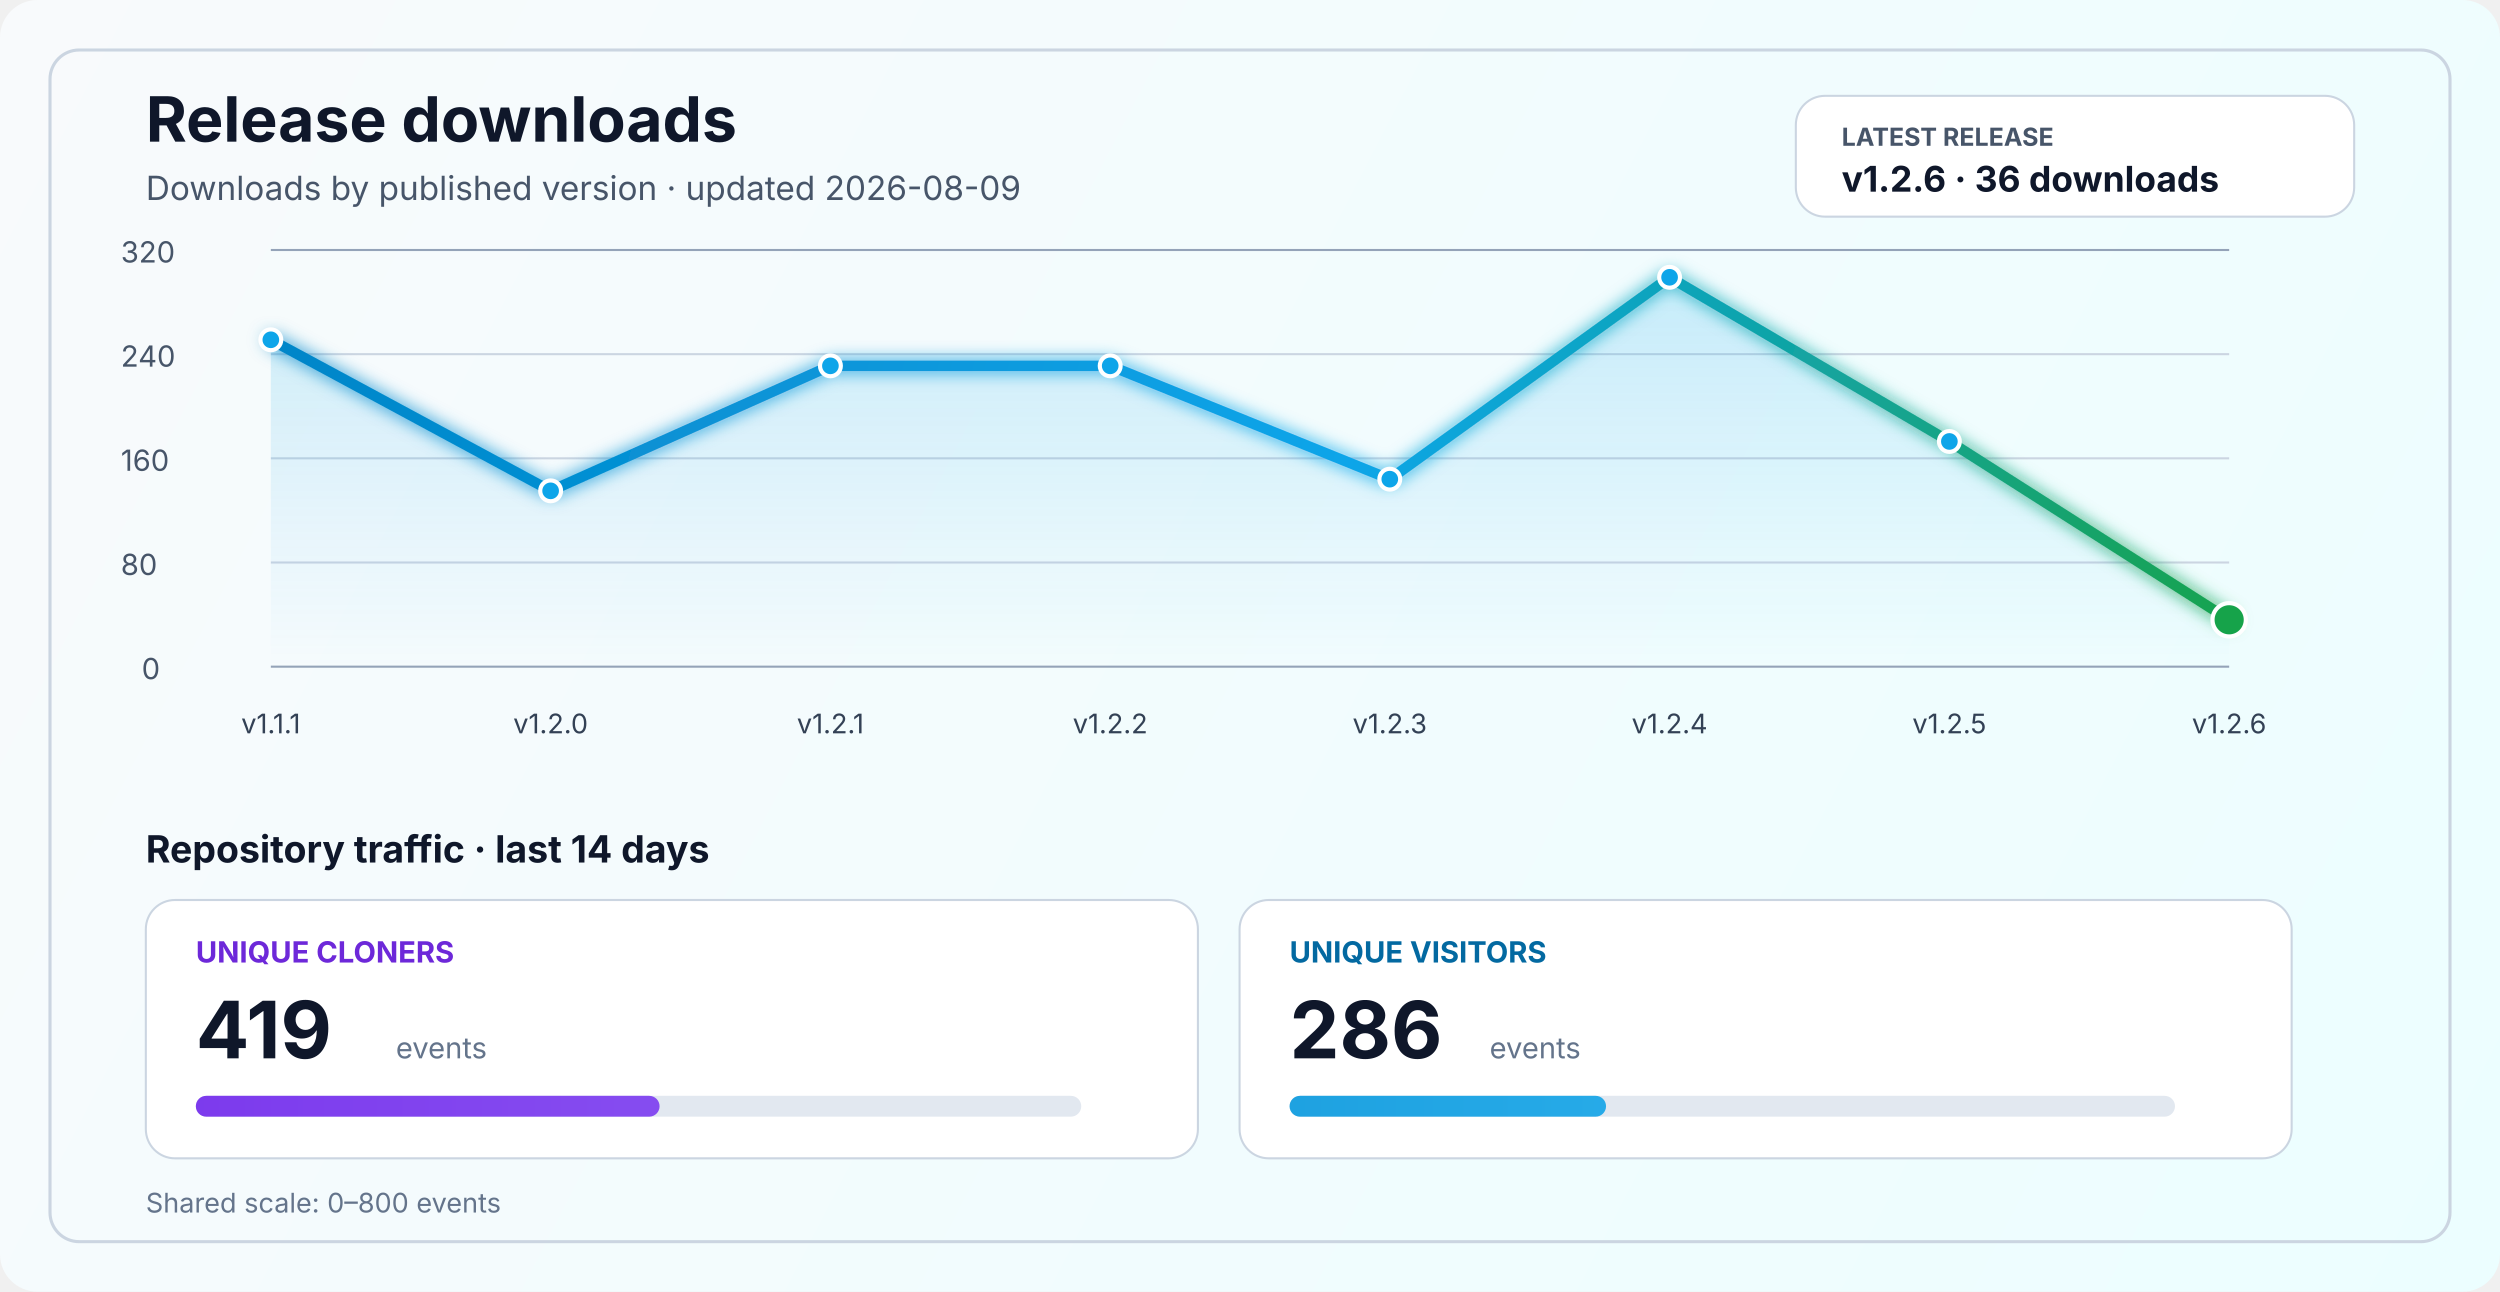
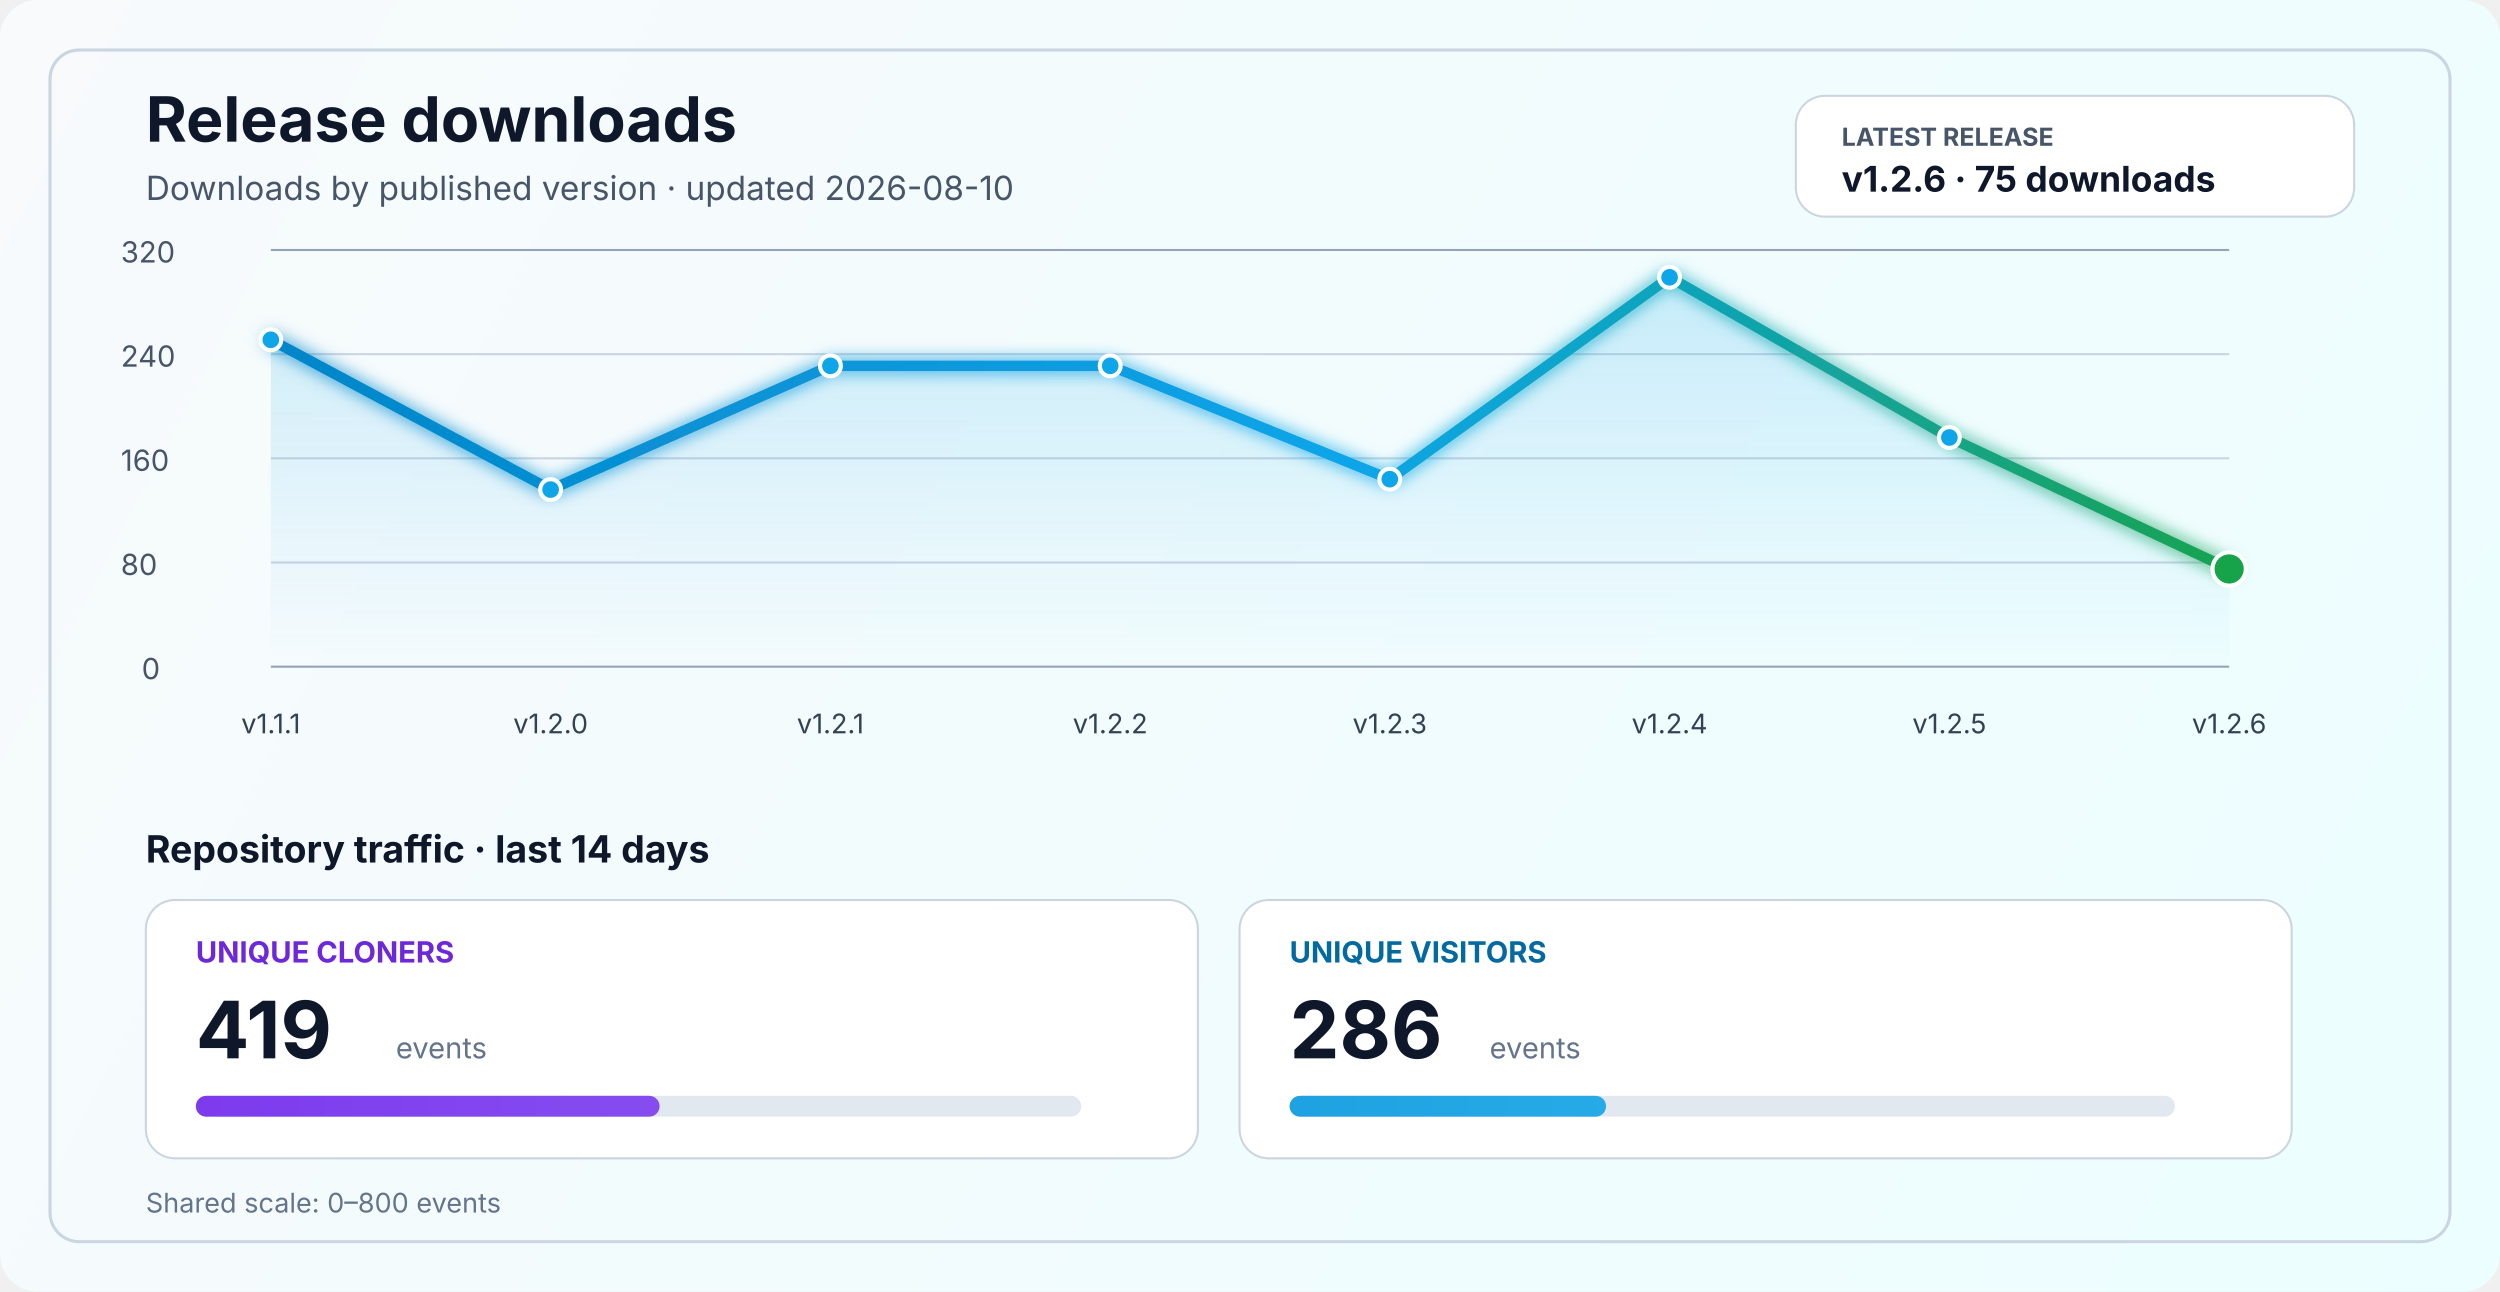
<svg xmlns="http://www.w3.org/2000/svg" width="1200" height="620" viewBox="0 0 1200 620" fill="none" role="img" aria-labelledby="title desc">
  <defs>
    <linearGradient id="bg" x1="0" y1="0" x2="1200" y2="620" gradientUnits="userSpaceOnUse">
      <stop stop-color="#F8FAFC" />
      <stop offset="1" stop-color="#ECFEFF" />
    </linearGradient>
    <linearGradient id="line" x1="130" y1="86" x2="1070" y2="340" gradientUnits="userSpaceOnUse">
      <stop stop-color="#0284C7" />
      <stop offset="0.55" stop-color="#0EA5E9" />
      <stop offset="1" stop-color="#16A34A" />
    </linearGradient>
    <linearGradient id="area" x1="0" y1="120" x2="0" y2="320" gradientUnits="userSpaceOnUse">
      <stop stop-color="#0EA5E9" stop-opacity="0.20" />
      <stop offset="1" stop-color="#0EA5E9" stop-opacity="0" />
    </linearGradient>
    <linearGradient id="cloneFill" x1="86" y1="450" x2="1110" y2="450" gradientUnits="userSpaceOnUse">
      <stop stop-color="#7C3AED" />
      <stop offset="1" stop-color="#A78BFA" />
    </linearGradient>
    <linearGradient id="viewFill" x1="86" y1="482" x2="1110" y2="482" gradientUnits="userSpaceOnUse">
      <stop stop-color="#0284C7" />
      <stop offset="1" stop-color="#38BDF8" />
    </linearGradient>
    <filter id="glow" x="-50%" y="-50%" width="200%" height="200%">
      <feGaussianBlur stdDeviation="4" result="blur" />
      <feMerge>
        <feMergeNode in="blur" />
        <feMergeNode in="SourceGraphic" />
      </feMerge>
    </filter>
  </defs>
  <rect width="1200" height="620" rx="18" fill="url(#bg)" />
  <rect x="24" y="24" width="1152" height="572" rx="14" stroke="#CBD5E1" stroke-width="1.5" />
  <text x="70" y="68" fill="#0F172A" font-size="30" font-family="SF Pro Display, -apple-system, BlinkMacSystemFont, Segoe UI, sans-serif" font-weight="700">Release downloads</text>
-   <text x="70" y="96" fill="#475569" font-size="16" font-family="SF Pro Text, -apple-system, BlinkMacSystemFont, Segoe UI, sans-serif">Downloads by published version · updated 2026-08-09</text>
+   <text x="70" y="96" fill="#475569" font-size="16" font-family="SF Pro Text, -apple-system, BlinkMacSystemFont, Segoe UI, sans-serif">Downloads by published version · updated 2026-08-10</text>
  <rect x="862" y="46" width="268" height="58" rx="14" fill="#FFFFFF" stroke="#CBD5E1" stroke-width="1" />
  <text x="884" y="70" fill="#475569" font-size="12" font-family="SF Pro Text, -apple-system, BlinkMacSystemFont, Segoe UI, sans-serif" font-weight="700">LATEST RELEASE</text>
-   <text x="884" y="92" fill="#0F172A" font-size="17" font-family="SF Pro Text, -apple-system, BlinkMacSystemFont, Segoe UI, sans-serif" font-weight="700">v1.2.6 · 36 downloads</text>
+   <text x="884" y="92" fill="#0F172A" font-size="17" font-family="SF Pro Text, -apple-system, BlinkMacSystemFont, Segoe UI, sans-serif" font-weight="700">v1.2.6 · 75 downloads</text>
  <line x1="130" y1="320.0" x2="1070" y2="320.0" stroke="#94A3B8" stroke-width="1" />
  <line x1="130" y1="270.0" x2="1070" y2="270.0" stroke="#CBD5E1" stroke-width="1" />
  <line x1="130" y1="220.0" x2="1070" y2="220.0" stroke="#CBD5E1" stroke-width="1" />
  <line x1="130" y1="170.0" x2="1070" y2="170.0" stroke="#CBD5E1" stroke-width="1" />
  <line x1="130" y1="120.0" x2="1070" y2="120.0" stroke="#94A3B8" stroke-width="1" />
  <text x="68" y="326.0" fill="#475569" font-size="14" font-family="SF Pro Text, -apple-system, BlinkMacSystemFont, Segoe UI, sans-serif">0</text>
  <text x="58" y="276.0" fill="#475569" font-size="14" font-family="SF Pro Text, -apple-system, BlinkMacSystemFont, Segoe UI, sans-serif">80</text>
  <text x="58" y="226.0" fill="#475569" font-size="14" font-family="SF Pro Text, -apple-system, BlinkMacSystemFont, Segoe UI, sans-serif">160</text>
  <text x="58" y="176.0" fill="#475569" font-size="14" font-family="SF Pro Text, -apple-system, BlinkMacSystemFont, Segoe UI, sans-serif">240</text>
  <text x="58" y="126.0" fill="#475569" font-size="14" font-family="SF Pro Text, -apple-system, BlinkMacSystemFont, Segoe UI, sans-serif">320</text>
-   <path d="M 130.0 163.1 L 264.3 235.6 L 398.6 175.6 L 532.9 175.6 L 667.1 230.0 L 801.4 133.1 L 935.7 211.9 L 1070.0 297.5 L 1070 320 L 130 320 Z" fill="url(#area)" />
-   <polyline points="130.0,163.1 264.3,235.6 398.6,175.6 532.9,175.6 667.1,230.0 801.4,133.1 935.7,211.9 1070.0,297.5" fill="none" stroke="url(#line)" stroke-width="5" stroke-linecap="round" stroke-linejoin="round" filter="url(#glow)" />
+   <path d="M 130.0 163.1 L 264.3 235.0 L 398.6 175.6 L 532.9 175.6 L 667.1 230.0 L 801.4 133.1 L 935.7 210.0 L 1070.0 273.1 L 1070 320 L 130 320 Z" fill="url(#area)" />
+   <polyline points="130.0,163.1 264.3,235.0 398.6,175.6 532.9,175.6 667.1,230.0 801.4,133.1 935.7,210.0 1070.0,273.1" fill="none" stroke="url(#line)" stroke-width="5" stroke-linecap="round" stroke-linejoin="round" filter="url(#glow)" />
  <circle cx="130.0" cy="163.1" r="5" fill="#0EA5E9" stroke="#FFFFFF" stroke-width="2" />
-   <circle cx="264.3" cy="235.6" r="5" fill="#0EA5E9" stroke="#FFFFFF" stroke-width="2" />
+   <circle cx="264.3" cy="235.0" r="5" fill="#0EA5E9" stroke="#FFFFFF" stroke-width="2" />
  <circle cx="398.6" cy="175.6" r="5" fill="#0EA5E9" stroke="#FFFFFF" stroke-width="2" />
  <circle cx="532.9" cy="175.6" r="5" fill="#0EA5E9" stroke="#FFFFFF" stroke-width="2" />
  <circle cx="667.1" cy="230.0" r="5" fill="#0EA5E9" stroke="#FFFFFF" stroke-width="2" />
  <circle cx="801.4" cy="133.1" r="5" fill="#0EA5E9" stroke="#FFFFFF" stroke-width="2" />
-   <circle cx="935.7" cy="211.9" r="5" fill="#0EA5E9" stroke="#FFFFFF" stroke-width="2" />
-   <circle cx="1070.0" cy="297.5" r="8" fill="#16A34A" stroke="#FFFFFF" stroke-width="2" />
+   <circle cx="935.7" cy="210.0" r="5" fill="#0EA5E9" stroke="#FFFFFF" stroke-width="2" />
+   <circle cx="1070.0" cy="273.1" r="8" fill="#16A34A" stroke="#FFFFFF" stroke-width="2" />
  <text x="130.0" y="352" text-anchor="middle" fill="#334155" font-size="13" font-family="SF Pro Text, -apple-system, BlinkMacSystemFont, Segoe UI, sans-serif">v1.1.1</text>
  <text x="264.3" y="352" text-anchor="middle" fill="#334155" font-size="13" font-family="SF Pro Text, -apple-system, BlinkMacSystemFont, Segoe UI, sans-serif">v1.2.0</text>
  <text x="398.6" y="352" text-anchor="middle" fill="#334155" font-size="13" font-family="SF Pro Text, -apple-system, BlinkMacSystemFont, Segoe UI, sans-serif">v1.2.1</text>
  <text x="532.9" y="352" text-anchor="middle" fill="#334155" font-size="13" font-family="SF Pro Text, -apple-system, BlinkMacSystemFont, Segoe UI, sans-serif">v1.2.2</text>
  <text x="667.1" y="352" text-anchor="middle" fill="#334155" font-size="13" font-family="SF Pro Text, -apple-system, BlinkMacSystemFont, Segoe UI, sans-serif">v1.2.3</text>
  <text x="801.4" y="352" text-anchor="middle" fill="#334155" font-size="13" font-family="SF Pro Text, -apple-system, BlinkMacSystemFont, Segoe UI, sans-serif">v1.2.4</text>
  <text x="935.7" y="352" text-anchor="middle" fill="#334155" font-size="13" font-family="SF Pro Text, -apple-system, BlinkMacSystemFont, Segoe UI, sans-serif">v1.2.5</text>
  <text x="1070.0" y="352" text-anchor="middle" fill="#334155" font-size="13" font-family="SF Pro Text, -apple-system, BlinkMacSystemFont, Segoe UI, sans-serif">v1.2.6</text>
  <text x="70" y="414" fill="#0F172A" font-size="18" font-family="SF Pro Text, -apple-system, BlinkMacSystemFont, Segoe UI, sans-serif" font-weight="700">Repository traffic · last 14 days</text>
  <rect x="70" y="432" width="505" height="124" rx="14" fill="#FFFFFF" stroke="#CBD5E1" stroke-width="1" />
  <text x="94" y="462" fill="#6D28D9" font-size="14" font-family="SF Pro Text, -apple-system, BlinkMacSystemFont, Segoe UI, sans-serif" font-weight="700">UNIQUE CLONERS</text>
  <text x="94" y="508" fill="#0F172A" font-size="38" font-family="SF Pro Display, -apple-system, BlinkMacSystemFont, Segoe UI, sans-serif" font-weight="700">419</text>
  <text x="190" y="508" fill="#64748B" font-size="14" font-family="SF Pro Text, -apple-system, BlinkMacSystemFont, Segoe UI, sans-serif">events</text>
  <rect x="94" y="526" width="425" height="10" rx="5" fill="#E2E8F0" />
  <rect x="94" y="526" width="222.6" height="10" rx="5" fill="url(#cloneFill)" />
  <rect x="595" y="432" width="505" height="124" rx="14" fill="#FFFFFF" stroke="#CBD5E1" stroke-width="1" />
  <text x="619" y="462" fill="#0369A1" font-size="14" font-family="SF Pro Text, -apple-system, BlinkMacSystemFont, Segoe UI, sans-serif" font-weight="700">UNIQUE VISITORS</text>
  <text x="619" y="508" fill="#0F172A" font-size="38" font-family="SF Pro Display, -apple-system, BlinkMacSystemFont, Segoe UI, sans-serif" font-weight="700">286</text>
  <text x="715" y="508" fill="#64748B" font-size="14" font-family="SF Pro Text, -apple-system, BlinkMacSystemFont, Segoe UI, sans-serif">events</text>
  <rect x="619" y="526" width="425" height="10" rx="5" fill="#E2E8F0" />
  <rect x="619" y="526" width="151.9" height="10" rx="5" fill="url(#viewFill)" />
  <text x="70" y="582" fill="#64748B" font-size="13" font-family="SF Pro Text, -apple-system, BlinkMacSystemFont, Segoe UI, sans-serif">Shared scale: 0–800 events</text>
</svg>
